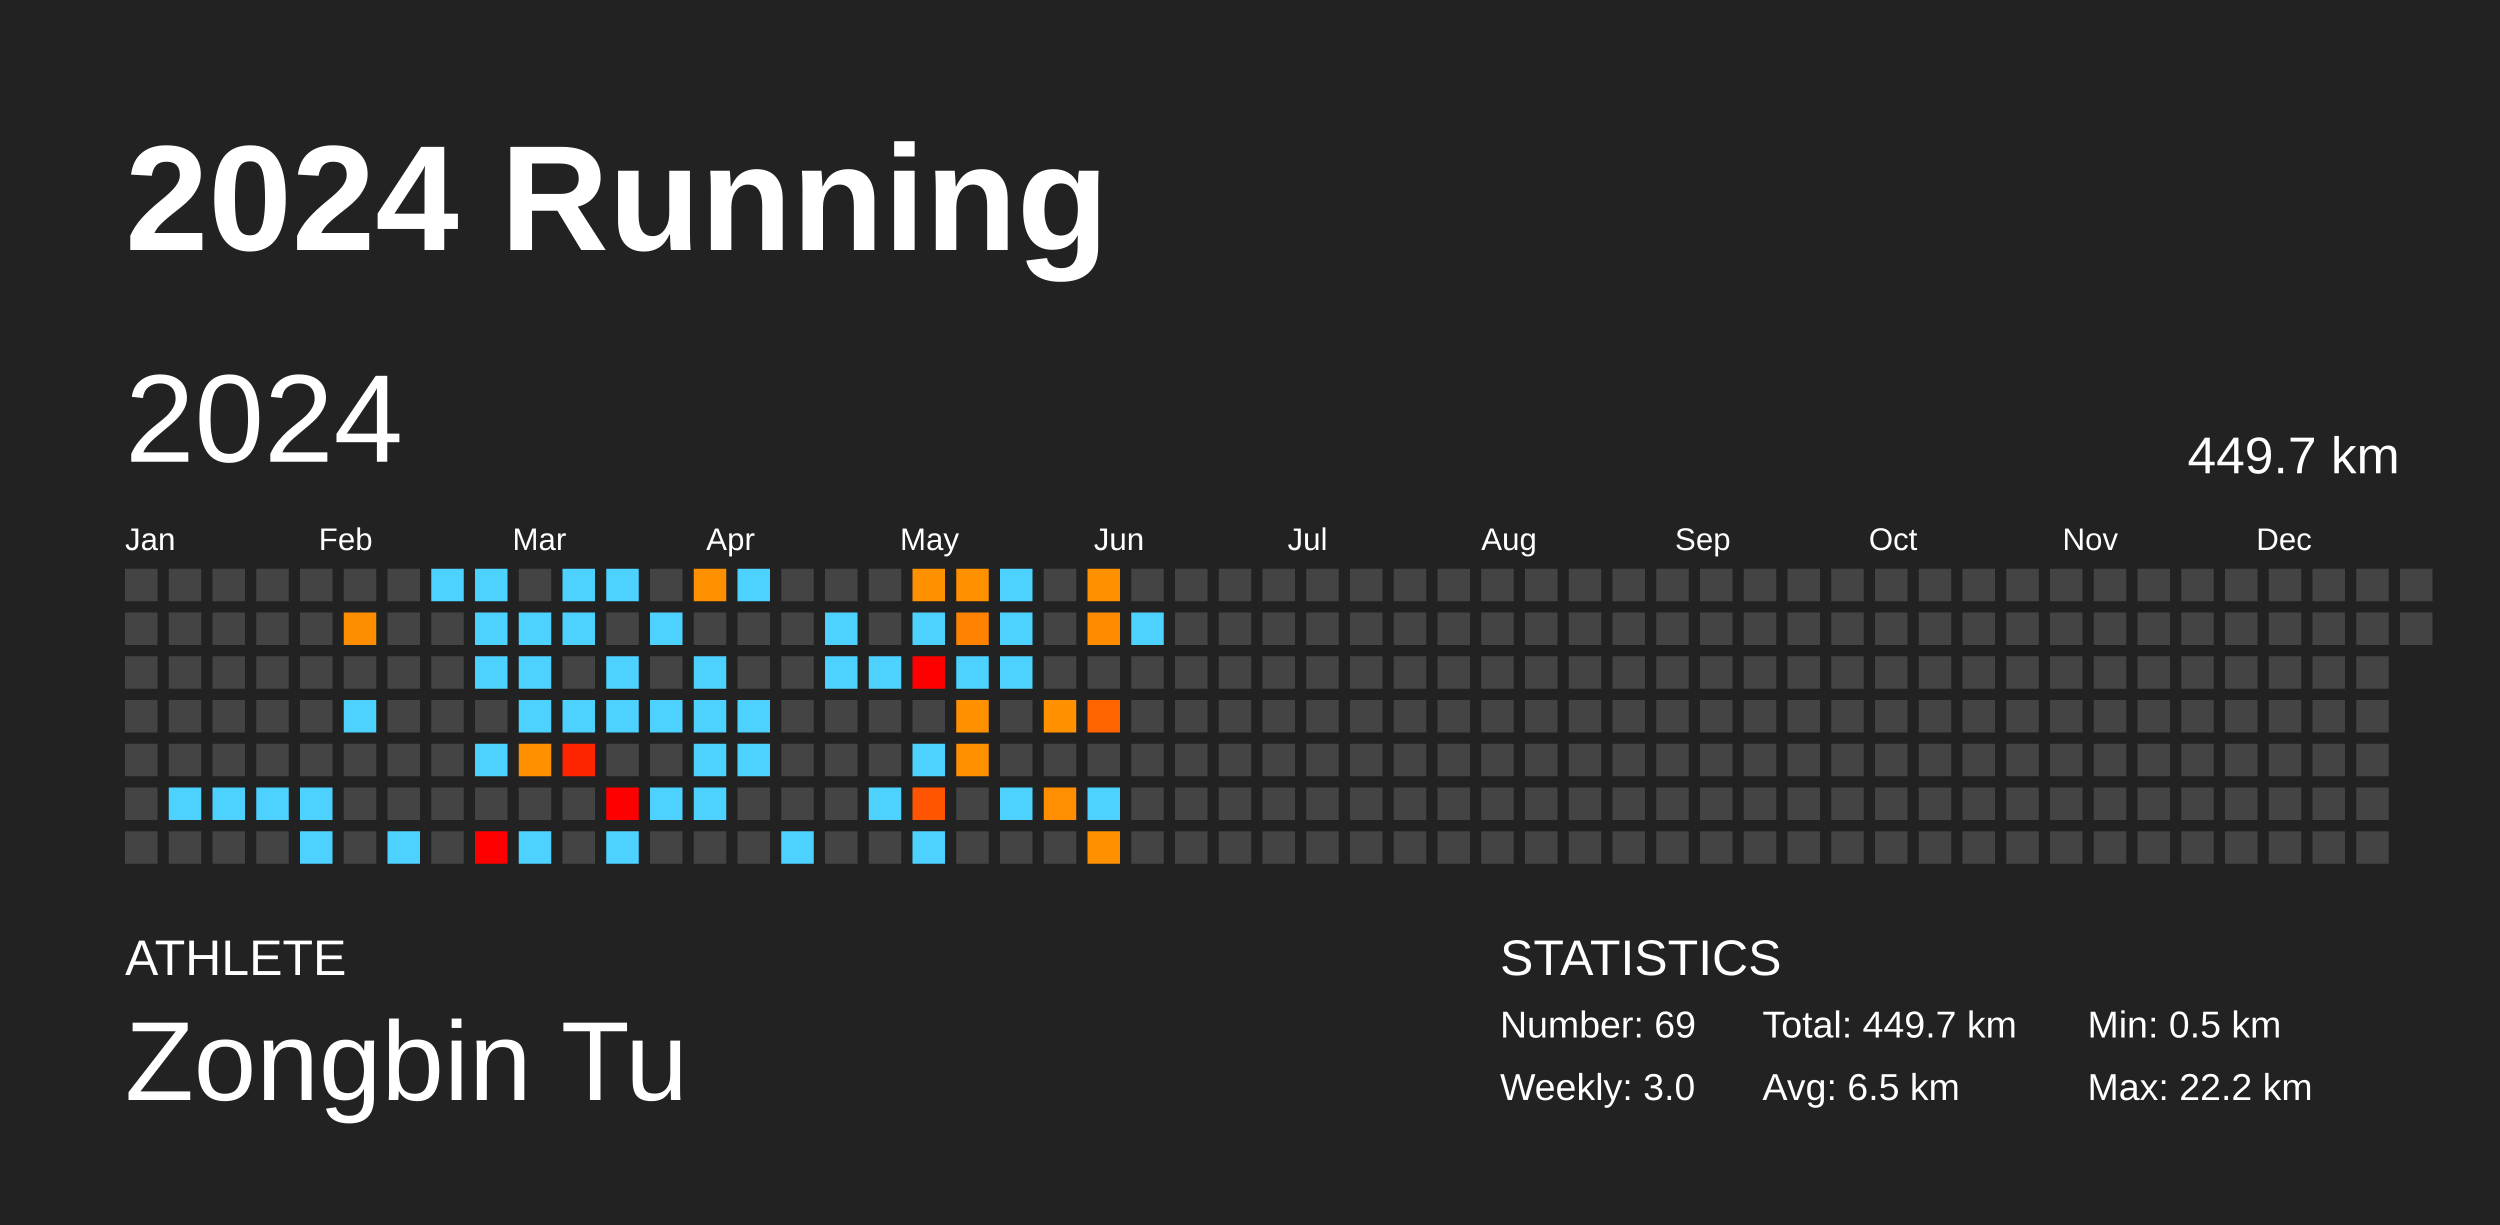
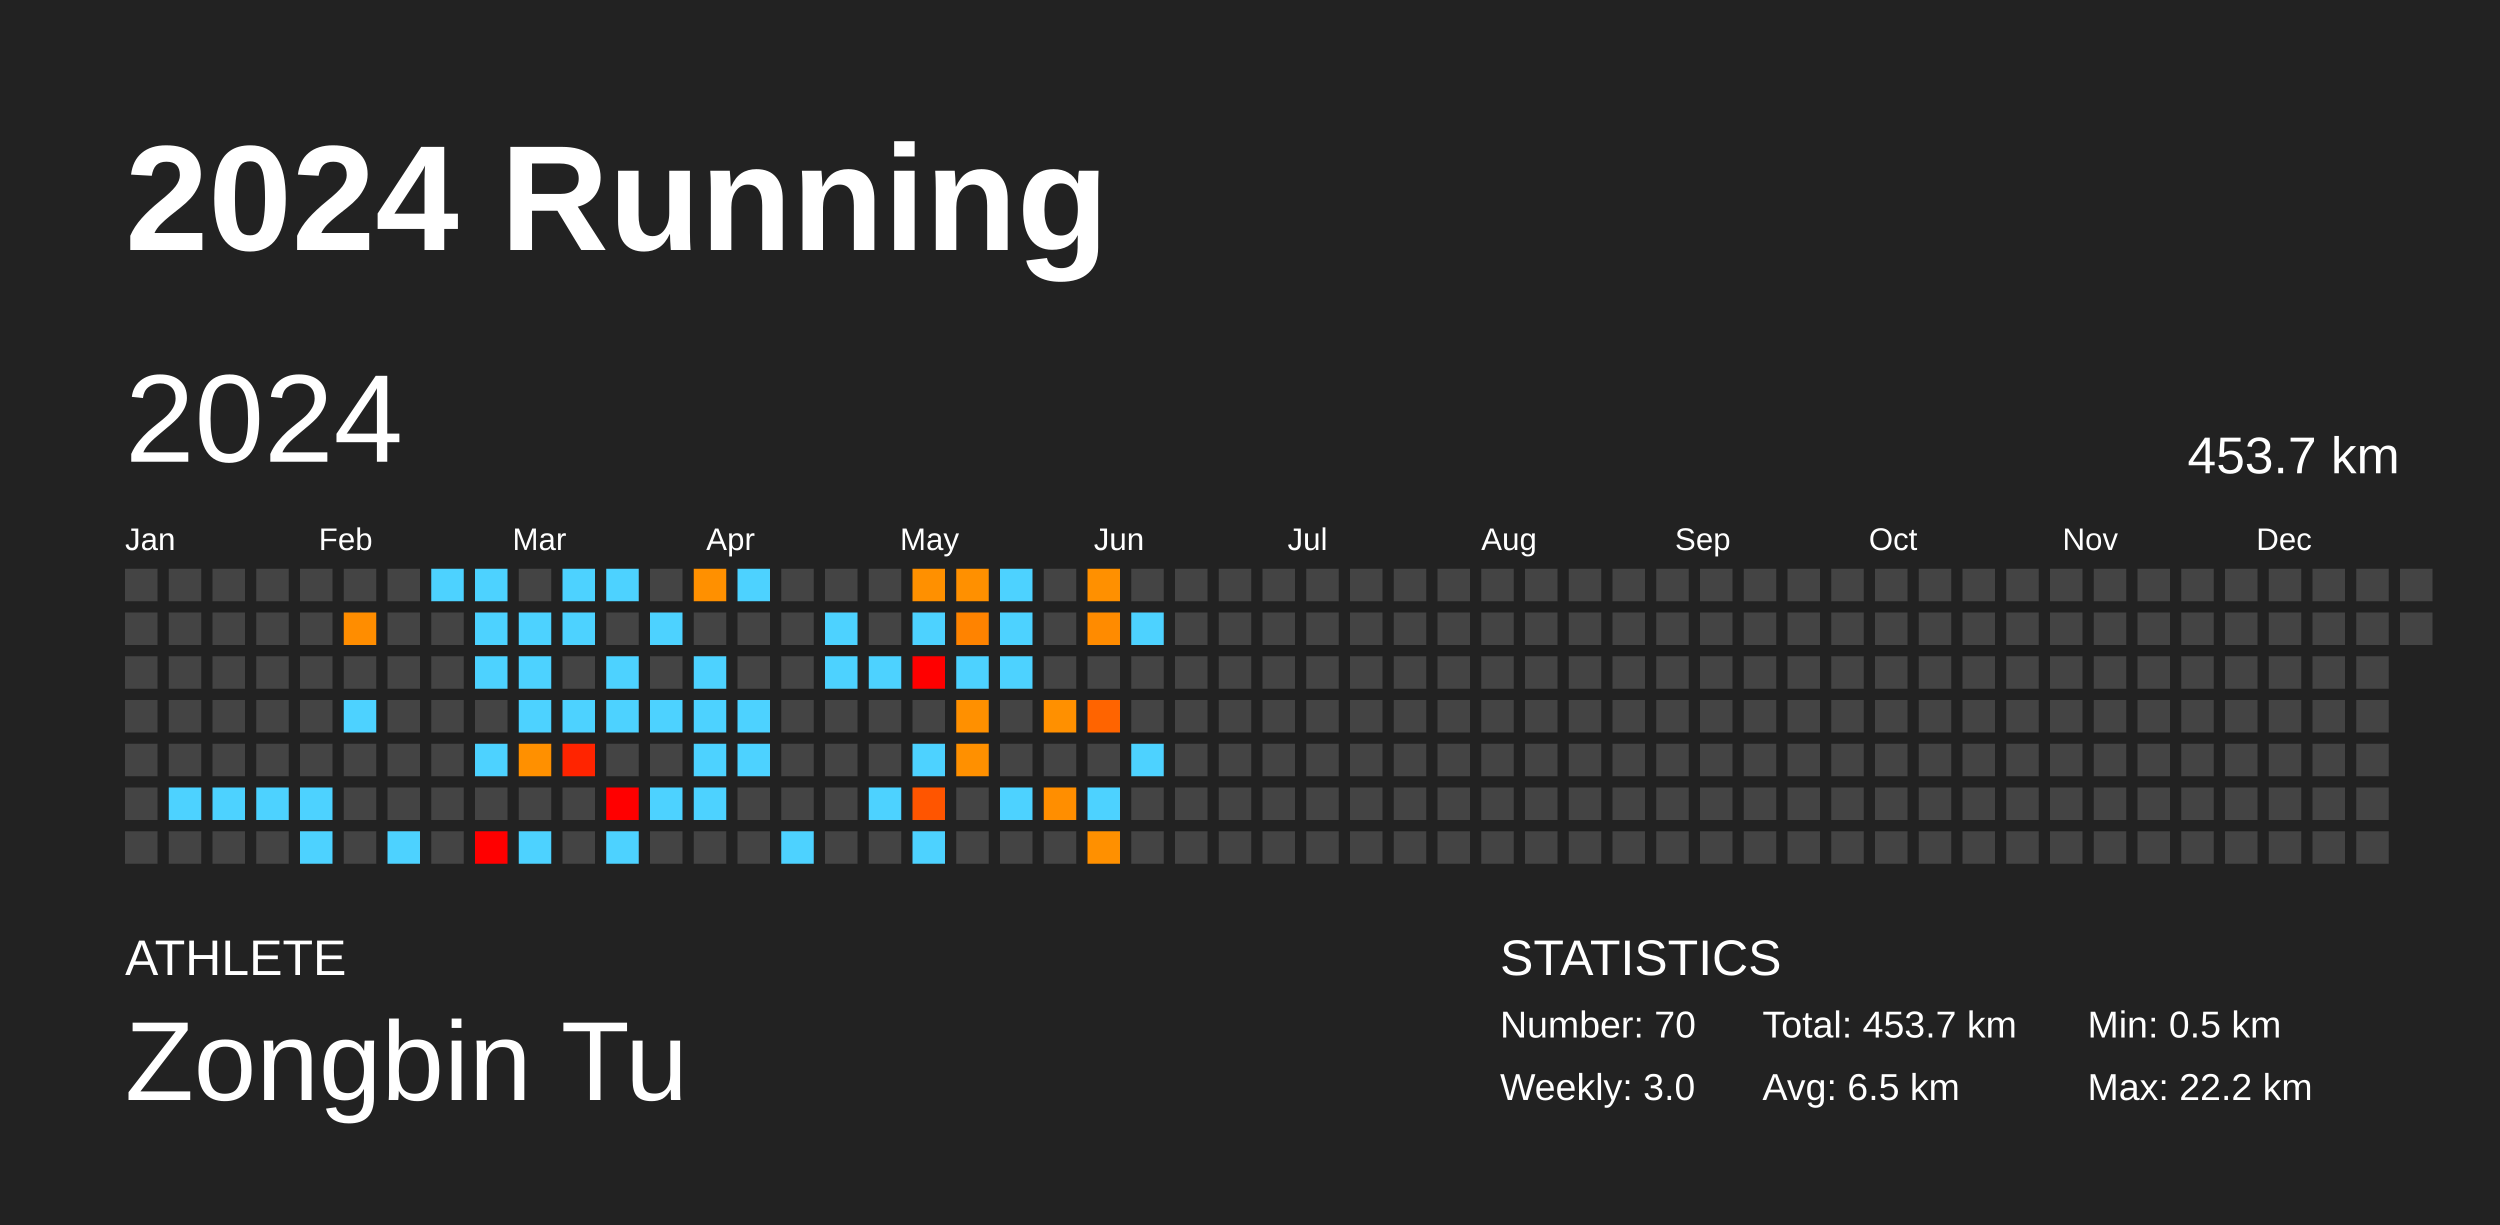
<svg xmlns="http://www.w3.org/2000/svg" baseProfile="full" height="98mm" version="1.1" viewBox="0,0,200,98" width="200mm">
  <defs />
  <rect fill="#222222" height="98" width="200" x="0" y="0" />
  <text fill="#FFFFFF" style="font-size:12px; font-family:Arial; font-weight:bold;" x="10" y="20">2024 Running</text>
  <text fill="#FFFFFF" style="font-size:4px; font-family:Arial" x="10" y="78">ATHLETE</text>
  <text fill="#FFFFFF" style="font-size:9px; font-family:Arial" x="10" y="88">Zongbin Tu</text>
  <text fill="#FFFFFF" style="font-size:4px; font-family:Arial" x="120" y="78">STATISTICS</text>
-   <text fill="#FFFFFF" style="font-size:3px; font-family:Arial" x="120" y="83">Number: 69</text>
+   <text fill="#FFFFFF" style="font-size:3px; font-family:Arial" x="120" y="83">Number: 70</text>
  <text fill="#FFFFFF" style="font-size:3px; font-family:Arial" x="120" y="88">Weekly: 3.0</text>
-   <text fill="#FFFFFF" style="font-size:3px; font-family:Arial" x="141" y="83">Total: 449.7 km</text>
+   <text fill="#FFFFFF" style="font-size:3px; font-family:Arial" x="141" y="83">Total: 453.7 km</text>
  <text fill="#FFFFFF" style="font-size:3px; font-family:Arial" x="141" y="88">Avg: 6.5 km</text>
  <text fill="#FFFFFF" style="font-size:3px; font-family:Arial" x="167" y="83">Min: 0.5 km</text>
  <text fill="#FFFFFF" style="font-size:3px; font-family:Arial" x="167" y="88">Max: 22.2 km</text>
  <text dominant-baseline="hanging" fill="#FFFFFF" style="font-size:10.0px; font-family:Arial;" x="10" y="30">2024</text>
-   <text dominant-baseline="hanging" fill="#FFFFFF" style="font-size:4.125px; font-family:Arial;" x="175" y="35">449.7 km</text>
+   <text dominant-baseline="hanging" fill="#FFFFFF" style="font-size:4.125px; font-family:Arial;" x="175" y="35">453.7 km</text>
  <text fill="#FFFFFF" style="font-size:2.5px; font-family:Arial" x="10.0" y="44">Jan</text>
  <text fill="#FFFFFF" style="font-size:2.5px; font-family:Arial" x="25.5" y="44">Feb</text>
  <text fill="#FFFFFF" style="font-size:2.5px; font-family:Arial" x="41.0" y="44">Mar</text>
  <text fill="#FFFFFF" style="font-size:2.5px; font-family:Arial" x="56.5" y="44">Apr</text>
  <text fill="#FFFFFF" style="font-size:2.5px; font-family:Arial" x="72.0" y="44">May</text>
  <text fill="#FFFFFF" style="font-size:2.5px; font-family:Arial" x="87.5" y="44">Jun</text>
  <text fill="#FFFFFF" style="font-size:2.5px; font-family:Arial" x="103.0" y="44">Jul</text>
  <text fill="#FFFFFF" style="font-size:2.5px; font-family:Arial" x="118.5" y="44">Aug</text>
  <text fill="#FFFFFF" style="font-size:2.5px; font-family:Arial" x="134.0" y="44">Sep</text>
  <text fill="#FFFFFF" style="font-size:2.5px; font-family:Arial" x="149.5" y="44">Oct</text>
  <text fill="#FFFFFF" style="font-size:2.5px; font-family:Arial" x="165.0" y="44">Nov</text>
  <text fill="#FFFFFF" style="font-size:2.5px; font-family:Arial" x="180.5" y="44">Dec</text>
  <rect fill="#444444" height="2.6" width="2.6" x="10.0" y="45.5" />
  <rect fill="#444444" height="2.6" width="2.6" x="10.0" y="49.0" />
  <rect fill="#444444" height="2.6" width="2.6" x="10.0" y="52.5" />
  <rect fill="#444444" height="2.6" width="2.6" x="10.0" y="56.0" />
  <rect fill="#444444" height="2.6" width="2.6" x="10.0" y="59.5" />
  <rect fill="#444444" height="2.6" width="2.6" x="10.0" y="63.0" />
  <rect fill="#444444" height="2.6" width="2.6" x="10.0" y="66.5" />
  <rect fill="#444444" height="2.6" width="2.6" x="13.5" y="45.5" />
  <rect fill="#444444" height="2.6" width="2.6" x="13.5" y="49.0" />
  <rect fill="#444444" height="2.6" width="2.6" x="13.5" y="52.5" />
  <rect fill="#444444" height="2.6" width="2.6" x="13.5" y="56.0" />
  <rect fill="#444444" height="2.6" width="2.6" x="13.5" y="59.5" />
  <rect fill="#4dd2ff" height="2.6" width="2.6" x="13.5" y="63.0" />
  <rect fill="#444444" height="2.6" width="2.6" x="13.5" y="66.5" />
  <rect fill="#444444" height="2.6" width="2.6" x="17.0" y="45.5" />
  <rect fill="#444444" height="2.6" width="2.6" x="17.0" y="49.0" />
  <rect fill="#444444" height="2.6" width="2.6" x="17.0" y="52.5" />
  <rect fill="#444444" height="2.6" width="2.6" x="17.0" y="56.0" />
  <rect fill="#444444" height="2.6" width="2.6" x="17.0" y="59.5" />
  <rect fill="#4dd2ff" height="2.6" width="2.6" x="17.0" y="63.0" />
  <rect fill="#444444" height="2.6" width="2.6" x="17.0" y="66.5" />
  <rect fill="#444444" height="2.6" width="2.6" x="20.5" y="45.5" />
  <rect fill="#444444" height="2.6" width="2.6" x="20.5" y="49.0" />
  <rect fill="#444444" height="2.6" width="2.6" x="20.5" y="52.5" />
  <rect fill="#444444" height="2.6" width="2.6" x="20.5" y="56.0" />
  <rect fill="#444444" height="2.6" width="2.6" x="20.5" y="59.5" />
  <rect fill="#4dd2ff" height="2.6" width="2.6" x="20.5" y="63.0" />
  <rect fill="#444444" height="2.6" width="2.6" x="20.5" y="66.5" />
  <rect fill="#444444" height="2.6" width="2.6" x="24.0" y="45.5" />
  <rect fill="#444444" height="2.6" width="2.6" x="24.0" y="49.0" />
  <rect fill="#444444" height="2.6" width="2.6" x="24.0" y="52.5" />
  <rect fill="#444444" height="2.6" width="2.6" x="24.0" y="56.0" />
  <rect fill="#444444" height="2.6" width="2.6" x="24.0" y="59.5" />
  <rect fill="#4dd2ff" height="2.6" width="2.6" x="24.0" y="63.0" />
  <rect fill="#4dd2ff" height="2.6" width="2.6" x="24.0" y="66.5" />
  <rect fill="#444444" height="2.6" width="2.6" x="27.5" y="45.5" />
  <rect fill="#ff8d00" height="2.6" width="2.6" x="27.5" y="49.0" />
  <rect fill="#444444" height="2.6" width="2.6" x="27.5" y="52.5" />
  <rect fill="#4dd2ff" height="2.6" width="2.6" x="27.5" y="56.0" />
  <rect fill="#444444" height="2.6" width="2.6" x="27.5" y="59.5" />
  <rect fill="#444444" height="2.6" width="2.6" x="27.5" y="63.0" />
  <rect fill="#444444" height="2.6" width="2.6" x="27.5" y="66.5" />
  <rect fill="#444444" height="2.6" width="2.6" x="31.0" y="45.5" />
  <rect fill="#444444" height="2.6" width="2.6" x="31.0" y="49.0" />
  <rect fill="#444444" height="2.6" width="2.6" x="31.0" y="52.5" />
  <rect fill="#444444" height="2.6" width="2.6" x="31.0" y="56.0" />
  <rect fill="#444444" height="2.6" width="2.6" x="31.0" y="59.5" />
  <rect fill="#444444" height="2.6" width="2.6" x="31.0" y="63.0" />
  <rect fill="#4dd2ff" height="2.6" width="2.6" x="31.0" y="66.5" />
  <rect fill="#4dd2ff" height="2.6" width="2.6" x="34.5" y="45.5" />
  <rect fill="#444444" height="2.6" width="2.6" x="34.5" y="49.0" />
  <rect fill="#444444" height="2.6" width="2.6" x="34.5" y="52.5" />
  <rect fill="#444444" height="2.6" width="2.6" x="34.5" y="56.0" />
  <rect fill="#444444" height="2.6" width="2.6" x="34.5" y="59.5" />
  <rect fill="#444444" height="2.6" width="2.6" x="34.5" y="63.0" />
  <rect fill="#444444" height="2.6" width="2.6" x="34.5" y="66.5" />
  <rect fill="#4dd2ff" height="2.6" width="2.6" x="38.0" y="45.5" />
  <rect fill="#4dd2ff" height="2.6" width="2.6" x="38.0" y="49.0" />
  <rect fill="#4dd2ff" height="2.6" width="2.6" x="38.0" y="52.5" />
  <rect fill="#444444" height="2.6" width="2.6" x="38.0" y="56.0" />
  <rect fill="#4dd2ff" height="2.6" width="2.6" x="38.0" y="59.5" />
  <rect fill="#444444" height="2.6" width="2.6" x="38.0" y="63.0" />
  <rect fill="red" height="2.6" width="2.6" x="38.0" y="66.5" />
  <rect fill="#444444" height="2.6" width="2.6" x="41.5" y="45.5" />
  <rect fill="#4dd2ff" height="2.6" width="2.6" x="41.5" y="49.0" />
  <rect fill="#4dd2ff" height="2.6" width="2.6" x="41.5" y="52.5" />
  <rect fill="#4dd2ff" height="2.6" width="2.6" x="41.5" y="56.0" />
  <rect fill="#ff9000" height="2.6" width="2.6" x="41.5" y="59.5" />
  <rect fill="#444444" height="2.6" width="2.6" x="41.5" y="63.0" />
  <rect fill="#4dd2ff" height="2.6" width="2.6" x="41.5" y="66.5" />
  <rect fill="#4dd2ff" height="2.6" width="2.6" x="45.0" y="45.5" />
  <rect fill="#4dd2ff" height="2.6" width="2.6" x="45.0" y="49.0" />
  <rect fill="#444444" height="2.6" width="2.6" x="45.0" y="52.5" />
  <rect fill="#4dd2ff" height="2.6" width="2.6" x="45.0" y="56.0" />
  <rect fill="#ff2400" height="2.6" width="2.6" x="45.0" y="59.5" />
  <rect fill="#444444" height="2.6" width="2.6" x="45.0" y="63.0" />
  <rect fill="#444444" height="2.6" width="2.6" x="45.0" y="66.5" />
  <rect fill="#4dd2ff" height="2.6" width="2.6" x="48.5" y="45.5" />
  <rect fill="#444444" height="2.6" width="2.6" x="48.5" y="49.0" />
  <rect fill="#4dd2ff" height="2.6" width="2.6" x="48.5" y="52.5" />
  <rect fill="#4dd2ff" height="2.6" width="2.6" x="48.5" y="56.0" />
  <rect fill="#444444" height="2.6" width="2.6" x="48.5" y="59.5" />
  <rect fill="red" height="2.6" width="2.6" x="48.5" y="63.0" />
  <rect fill="#4dd2ff" height="2.6" width="2.6" x="48.5" y="66.5" />
  <rect fill="#444444" height="2.6" width="2.6" x="52.0" y="45.5" />
  <rect fill="#4dd2ff" height="2.6" width="2.6" x="52.0" y="49.0" />
  <rect fill="#444444" height="2.6" width="2.6" x="52.0" y="52.5" />
  <rect fill="#4dd2ff" height="2.6" width="2.6" x="52.0" y="56.0" />
  <rect fill="#444444" height="2.6" width="2.6" x="52.0" y="59.5" />
  <rect fill="#4dd2ff" height="2.6" width="2.6" x="52.0" y="63.0" />
  <rect fill="#444444" height="2.6" width="2.6" x="52.0" y="66.5" />
  <rect fill="#ff9000" height="2.6" width="2.6" x="55.5" y="45.5" />
  <rect fill="#444444" height="2.6" width="2.6" x="55.5" y="49.0" />
  <rect fill="#4dd2ff" height="2.6" width="2.6" x="55.5" y="52.5" />
  <rect fill="#4dd2ff" height="2.6" width="2.6" x="55.5" y="56.0" />
  <rect fill="#4dd2ff" height="2.6" width="2.6" x="55.5" y="59.5" />
  <rect fill="#4dd2ff" height="2.6" width="2.6" x="55.5" y="63.0" />
  <rect fill="#444444" height="2.6" width="2.6" x="55.5" y="66.5" />
  <rect fill="#4dd2ff" height="2.6" width="2.6" x="59.0" y="45.5" />
  <rect fill="#444444" height="2.6" width="2.6" x="59.0" y="49.0" />
  <rect fill="#444444" height="2.6" width="2.6" x="59.0" y="52.5" />
  <rect fill="#4dd2ff" height="2.6" width="2.6" x="59.0" y="56.0" />
  <rect fill="#4dd2ff" height="2.6" width="2.6" x="59.0" y="59.5" />
  <rect fill="#444444" height="2.6" width="2.6" x="59.0" y="63.0" />
  <rect fill="#444444" height="2.6" width="2.6" x="59.0" y="66.5" />
  <rect fill="#444444" height="2.6" width="2.6" x="62.5" y="45.5" />
  <rect fill="#444444" height="2.6" width="2.6" x="62.5" y="49.0" />
  <rect fill="#444444" height="2.6" width="2.6" x="62.5" y="52.5" />
  <rect fill="#444444" height="2.6" width="2.6" x="62.5" y="56.0" />
  <rect fill="#444444" height="2.6" width="2.6" x="62.5" y="59.5" />
  <rect fill="#444444" height="2.6" width="2.6" x="62.5" y="63.0" />
  <rect fill="#4dd2ff" height="2.6" width="2.6" x="62.5" y="66.5" />
  <rect fill="#444444" height="2.6" width="2.6" x="66.0" y="45.5" />
  <rect fill="#4dd2ff" height="2.6" width="2.6" x="66.0" y="49.0" />
  <rect fill="#4dd2ff" height="2.6" width="2.6" x="66.0" y="52.5" />
  <rect fill="#444444" height="2.6" width="2.6" x="66.0" y="56.0" />
  <rect fill="#444444" height="2.6" width="2.6" x="66.0" y="59.5" />
  <rect fill="#444444" height="2.6" width="2.6" x="66.0" y="63.0" />
  <rect fill="#444444" height="2.6" width="2.6" x="66.0" y="66.5" />
  <rect fill="#444444" height="2.6" width="2.6" x="69.5" y="45.5" />
  <rect fill="#444444" height="2.6" width="2.6" x="69.5" y="49.0" />
  <rect fill="#4dd2ff" height="2.6" width="2.6" x="69.5" y="52.5" />
  <rect fill="#444444" height="2.6" width="2.6" x="69.5" y="56.0" />
  <rect fill="#444444" height="2.6" width="2.6" x="69.5" y="59.5" />
  <rect fill="#4dd2ff" height="2.6" width="2.6" x="69.5" y="63.0" />
  <rect fill="#444444" height="2.6" width="2.6" x="69.5" y="66.5" />
  <rect fill="#ff9000" height="2.6" width="2.6" x="73.0" y="45.5" />
  <rect fill="#4dd2ff" height="2.6" width="2.6" x="73.0" y="49.0" />
  <rect fill="red" height="2.6" width="2.6" x="73.0" y="52.5" />
  <rect fill="#444444" height="2.6" width="2.6" x="73.0" y="56.0" />
  <rect fill="#4dd2ff" height="2.6" width="2.6" x="73.0" y="59.5" />
  <rect fill="#ff5500" height="2.6" width="2.6" x="73.0" y="63.0" />
  <rect fill="#4dd2ff" height="2.6" width="2.6" x="73.0" y="66.5" />
  <rect fill="#ff9000" height="2.6" width="2.6" x="76.5" y="45.5" />
  <rect fill="#ff8300" height="2.6" width="2.6" x="76.5" y="49.0" />
  <rect fill="#4dd2ff" height="2.6" width="2.6" x="76.5" y="52.5" />
  <rect fill="#ff9000" height="2.6" width="2.6" x="76.5" y="56.0" />
  <rect fill="#ff9000" height="2.6" width="2.6" x="76.5" y="59.5" />
  <rect fill="#444444" height="2.6" width="2.6" x="76.5" y="63.0" />
  <rect fill="#444444" height="2.6" width="2.6" x="76.5" y="66.5" />
  <rect fill="#4dd2ff" height="2.6" width="2.6" x="80.0" y="45.5" />
  <rect fill="#4dd2ff" height="2.6" width="2.6" x="80.0" y="49.0" />
  <rect fill="#4dd2ff" height="2.6" width="2.6" x="80.0" y="52.5" />
  <rect fill="#444444" height="2.6" width="2.6" x="80.0" y="56.0" />
  <rect fill="#444444" height="2.6" width="2.6" x="80.0" y="59.5" />
  <rect fill="#4dd2ff" height="2.6" width="2.6" x="80.0" y="63.0" />
  <rect fill="#444444" height="2.6" width="2.6" x="80.0" y="66.5" />
  <rect fill="#444444" height="2.6" width="2.6" x="83.5" y="45.5" />
  <rect fill="#444444" height="2.6" width="2.6" x="83.5" y="49.0" />
  <rect fill="#444444" height="2.6" width="2.6" x="83.5" y="52.5" />
  <rect fill="#ff9000" height="2.6" width="2.6" x="83.5" y="56.0" />
  <rect fill="#444444" height="2.6" width="2.6" x="83.5" y="59.5" />
  <rect fill="#ff8e00" height="2.6" width="2.6" x="83.5" y="63.0" />
  <rect fill="#444444" height="2.6" width="2.6" x="83.5" y="66.5" />
  <rect fill="#ff9000" height="2.6" width="2.6" x="87.0" y="45.5" />
  <rect fill="#ff8b00" height="2.6" width="2.6" x="87.0" y="49.0" />
  <rect fill="#444444" height="2.6" width="2.6" x="87.0" y="52.5" />
  <rect fill="#ff6400" height="2.6" width="2.6" x="87.0" y="56.0" />
  <rect fill="#444444" height="2.6" width="2.6" x="87.0" y="59.5" />
  <rect fill="#4dd2ff" height="2.6" width="2.6" x="87.0" y="63.0" />
  <rect fill="#ff9000" height="2.6" width="2.6" x="87.0" y="66.5" />
  <rect fill="#444444" height="2.6" width="2.6" x="90.5" y="45.5" />
  <rect fill="#4dd2ff" height="2.6" width="2.6" x="90.5" y="49.0" />
  <rect fill="#444444" height="2.6" width="2.6" x="90.5" y="52.5" />
  <rect fill="#444444" height="2.6" width="2.6" x="90.5" y="56.0" />
-   <rect fill="#444444" height="2.6" width="2.6" x="90.5" y="59.5" />
+   <rect fill="#4dd2ff" height="2.6" width="2.6" x="90.5" y="59.5" />
  <rect fill="#444444" height="2.6" width="2.6" x="90.5" y="63.0" />
  <rect fill="#444444" height="2.6" width="2.6" x="90.5" y="66.5" />
  <rect fill="#444444" height="2.6" width="2.6" x="94.0" y="45.5" />
  <rect fill="#444444" height="2.6" width="2.6" x="94.0" y="49.0" />
  <rect fill="#444444" height="2.6" width="2.6" x="94.0" y="52.5" />
  <rect fill="#444444" height="2.6" width="2.6" x="94.0" y="56.0" />
  <rect fill="#444444" height="2.6" width="2.6" x="94.0" y="59.5" />
  <rect fill="#444444" height="2.6" width="2.6" x="94.0" y="63.0" />
  <rect fill="#444444" height="2.6" width="2.6" x="94.0" y="66.5" />
  <rect fill="#444444" height="2.6" width="2.6" x="97.5" y="45.5" />
  <rect fill="#444444" height="2.6" width="2.6" x="97.5" y="49.0" />
  <rect fill="#444444" height="2.6" width="2.6" x="97.5" y="52.5" />
  <rect fill="#444444" height="2.6" width="2.6" x="97.5" y="56.0" />
  <rect fill="#444444" height="2.6" width="2.6" x="97.5" y="59.5" />
  <rect fill="#444444" height="2.6" width="2.6" x="97.5" y="63.0" />
  <rect fill="#444444" height="2.6" width="2.6" x="97.5" y="66.5" />
  <rect fill="#444444" height="2.6" width="2.6" x="101.0" y="45.5" />
  <rect fill="#444444" height="2.6" width="2.6" x="101.0" y="49.0" />
  <rect fill="#444444" height="2.6" width="2.6" x="101.0" y="52.5" />
  <rect fill="#444444" height="2.6" width="2.6" x="101.0" y="56.0" />
  <rect fill="#444444" height="2.6" width="2.6" x="101.0" y="59.5" />
  <rect fill="#444444" height="2.6" width="2.6" x="101.0" y="63.0" />
  <rect fill="#444444" height="2.6" width="2.6" x="101.0" y="66.5" />
  <rect fill="#444444" height="2.6" width="2.6" x="104.5" y="45.5" />
  <rect fill="#444444" height="2.6" width="2.6" x="104.5" y="49.0" />
  <rect fill="#444444" height="2.6" width="2.6" x="104.5" y="52.5" />
  <rect fill="#444444" height="2.6" width="2.6" x="104.5" y="56.0" />
  <rect fill="#444444" height="2.6" width="2.6" x="104.5" y="59.5" />
  <rect fill="#444444" height="2.6" width="2.6" x="104.5" y="63.0" />
  <rect fill="#444444" height="2.6" width="2.6" x="104.5" y="66.5" />
  <rect fill="#444444" height="2.6" width="2.6" x="108.0" y="45.5" />
  <rect fill="#444444" height="2.6" width="2.6" x="108.0" y="49.0" />
  <rect fill="#444444" height="2.6" width="2.6" x="108.0" y="52.5" />
  <rect fill="#444444" height="2.6" width="2.6" x="108.0" y="56.0" />
  <rect fill="#444444" height="2.6" width="2.6" x="108.0" y="59.5" />
  <rect fill="#444444" height="2.6" width="2.6" x="108.0" y="63.0" />
  <rect fill="#444444" height="2.6" width="2.6" x="108.0" y="66.5" />
  <rect fill="#444444" height="2.6" width="2.6" x="111.5" y="45.5" />
  <rect fill="#444444" height="2.6" width="2.6" x="111.5" y="49.0" />
  <rect fill="#444444" height="2.6" width="2.6" x="111.5" y="52.5" />
  <rect fill="#444444" height="2.6" width="2.6" x="111.5" y="56.0" />
  <rect fill="#444444" height="2.6" width="2.6" x="111.5" y="59.5" />
  <rect fill="#444444" height="2.6" width="2.6" x="111.5" y="63.0" />
  <rect fill="#444444" height="2.6" width="2.6" x="111.5" y="66.5" />
  <rect fill="#444444" height="2.6" width="2.6" x="115.0" y="45.5" />
  <rect fill="#444444" height="2.6" width="2.6" x="115.0" y="49.0" />
  <rect fill="#444444" height="2.6" width="2.6" x="115.0" y="52.5" />
  <rect fill="#444444" height="2.6" width="2.6" x="115.0" y="56.0" />
  <rect fill="#444444" height="2.6" width="2.6" x="115.0" y="59.5" />
  <rect fill="#444444" height="2.6" width="2.6" x="115.0" y="63.0" />
  <rect fill="#444444" height="2.6" width="2.6" x="115.0" y="66.5" />
  <rect fill="#444444" height="2.6" width="2.6" x="118.5" y="45.5" />
  <rect fill="#444444" height="2.6" width="2.6" x="118.5" y="49.0" />
  <rect fill="#444444" height="2.6" width="2.6" x="118.5" y="52.5" />
  <rect fill="#444444" height="2.6" width="2.6" x="118.5" y="56.0" />
  <rect fill="#444444" height="2.6" width="2.6" x="118.5" y="59.5" />
  <rect fill="#444444" height="2.6" width="2.6" x="118.5" y="63.0" />
  <rect fill="#444444" height="2.6" width="2.6" x="118.5" y="66.5" />
  <rect fill="#444444" height="2.6" width="2.6" x="122.0" y="45.5" />
  <rect fill="#444444" height="2.6" width="2.6" x="122.0" y="49.0" />
  <rect fill="#444444" height="2.6" width="2.6" x="122.0" y="52.5" />
  <rect fill="#444444" height="2.6" width="2.6" x="122.0" y="56.0" />
  <rect fill="#444444" height="2.6" width="2.6" x="122.0" y="59.5" />
  <rect fill="#444444" height="2.6" width="2.6" x="122.0" y="63.0" />
  <rect fill="#444444" height="2.6" width="2.6" x="122.0" y="66.5" />
  <rect fill="#444444" height="2.6" width="2.6" x="125.5" y="45.5" />
  <rect fill="#444444" height="2.6" width="2.6" x="125.5" y="49.0" />
  <rect fill="#444444" height="2.6" width="2.6" x="125.5" y="52.5" />
  <rect fill="#444444" height="2.6" width="2.6" x="125.5" y="56.0" />
  <rect fill="#444444" height="2.6" width="2.6" x="125.5" y="59.5" />
  <rect fill="#444444" height="2.6" width="2.6" x="125.5" y="63.0" />
  <rect fill="#444444" height="2.6" width="2.6" x="125.5" y="66.5" />
  <rect fill="#444444" height="2.6" width="2.6" x="129.0" y="45.5" />
  <rect fill="#444444" height="2.6" width="2.6" x="129.0" y="49.0" />
  <rect fill="#444444" height="2.6" width="2.6" x="129.0" y="52.5" />
  <rect fill="#444444" height="2.6" width="2.6" x="129.0" y="56.0" />
  <rect fill="#444444" height="2.6" width="2.6" x="129.0" y="59.5" />
  <rect fill="#444444" height="2.6" width="2.6" x="129.0" y="63.0" />
  <rect fill="#444444" height="2.6" width="2.6" x="129.0" y="66.5" />
  <rect fill="#444444" height="2.6" width="2.6" x="132.5" y="45.5" />
  <rect fill="#444444" height="2.6" width="2.6" x="132.5" y="49.0" />
  <rect fill="#444444" height="2.6" width="2.6" x="132.5" y="52.5" />
  <rect fill="#444444" height="2.6" width="2.6" x="132.5" y="56.0" />
  <rect fill="#444444" height="2.6" width="2.6" x="132.5" y="59.5" />
  <rect fill="#444444" height="2.6" width="2.6" x="132.5" y="63.0" />
  <rect fill="#444444" height="2.6" width="2.6" x="132.5" y="66.5" />
  <rect fill="#444444" height="2.6" width="2.6" x="136.0" y="45.5" />
  <rect fill="#444444" height="2.6" width="2.6" x="136.0" y="49.0" />
  <rect fill="#444444" height="2.6" width="2.6" x="136.0" y="52.5" />
  <rect fill="#444444" height="2.6" width="2.6" x="136.0" y="56.0" />
  <rect fill="#444444" height="2.6" width="2.6" x="136.0" y="59.5" />
  <rect fill="#444444" height="2.6" width="2.6" x="136.0" y="63.0" />
  <rect fill="#444444" height="2.6" width="2.6" x="136.0" y="66.5" />
  <rect fill="#444444" height="2.6" width="2.6" x="139.5" y="45.5" />
  <rect fill="#444444" height="2.6" width="2.6" x="139.5" y="49.0" />
  <rect fill="#444444" height="2.6" width="2.6" x="139.5" y="52.5" />
  <rect fill="#444444" height="2.6" width="2.6" x="139.5" y="56.0" />
  <rect fill="#444444" height="2.6" width="2.6" x="139.5" y="59.5" />
  <rect fill="#444444" height="2.6" width="2.6" x="139.5" y="63.0" />
  <rect fill="#444444" height="2.6" width="2.6" x="139.5" y="66.5" />
  <rect fill="#444444" height="2.6" width="2.6" x="143.0" y="45.5" />
  <rect fill="#444444" height="2.6" width="2.6" x="143.0" y="49.0" />
  <rect fill="#444444" height="2.6" width="2.6" x="143.0" y="52.5" />
  <rect fill="#444444" height="2.6" width="2.6" x="143.0" y="56.0" />
  <rect fill="#444444" height="2.6" width="2.6" x="143.0" y="59.5" />
  <rect fill="#444444" height="2.6" width="2.6" x="143.0" y="63.0" />
  <rect fill="#444444" height="2.6" width="2.6" x="143.0" y="66.5" />
  <rect fill="#444444" height="2.6" width="2.6" x="146.5" y="45.5" />
  <rect fill="#444444" height="2.6" width="2.6" x="146.5" y="49.0" />
  <rect fill="#444444" height="2.6" width="2.6" x="146.5" y="52.5" />
  <rect fill="#444444" height="2.6" width="2.6" x="146.5" y="56.0" />
  <rect fill="#444444" height="2.6" width="2.6" x="146.5" y="59.5" />
  <rect fill="#444444" height="2.6" width="2.6" x="146.5" y="63.0" />
  <rect fill="#444444" height="2.6" width="2.6" x="146.5" y="66.5" />
  <rect fill="#444444" height="2.6" width="2.6" x="150.0" y="45.5" />
  <rect fill="#444444" height="2.6" width="2.6" x="150.0" y="49.0" />
  <rect fill="#444444" height="2.6" width="2.6" x="150.0" y="52.5" />
  <rect fill="#444444" height="2.6" width="2.6" x="150.0" y="56.0" />
  <rect fill="#444444" height="2.6" width="2.6" x="150.0" y="59.5" />
  <rect fill="#444444" height="2.6" width="2.6" x="150.0" y="63.0" />
  <rect fill="#444444" height="2.6" width="2.6" x="150.0" y="66.5" />
  <rect fill="#444444" height="2.6" width="2.6" x="153.5" y="45.5" />
  <rect fill="#444444" height="2.6" width="2.6" x="153.5" y="49.0" />
  <rect fill="#444444" height="2.6" width="2.6" x="153.5" y="52.5" />
  <rect fill="#444444" height="2.6" width="2.6" x="153.5" y="56.0" />
  <rect fill="#444444" height="2.6" width="2.6" x="153.5" y="59.5" />
  <rect fill="#444444" height="2.6" width="2.6" x="153.5" y="63.0" />
  <rect fill="#444444" height="2.6" width="2.6" x="153.5" y="66.5" />
  <rect fill="#444444" height="2.6" width="2.6" x="157.0" y="45.5" />
  <rect fill="#444444" height="2.6" width="2.6" x="157.0" y="49.0" />
  <rect fill="#444444" height="2.6" width="2.6" x="157.0" y="52.5" />
  <rect fill="#444444" height="2.6" width="2.6" x="157.0" y="56.0" />
  <rect fill="#444444" height="2.6" width="2.6" x="157.0" y="59.5" />
  <rect fill="#444444" height="2.6" width="2.6" x="157.0" y="63.0" />
  <rect fill="#444444" height="2.6" width="2.6" x="157.0" y="66.5" />
  <rect fill="#444444" height="2.6" width="2.6" x="160.5" y="45.5" />
  <rect fill="#444444" height="2.6" width="2.6" x="160.5" y="49.0" />
  <rect fill="#444444" height="2.6" width="2.6" x="160.5" y="52.5" />
  <rect fill="#444444" height="2.6" width="2.6" x="160.5" y="56.0" />
  <rect fill="#444444" height="2.6" width="2.6" x="160.5" y="59.5" />
  <rect fill="#444444" height="2.6" width="2.6" x="160.5" y="63.0" />
  <rect fill="#444444" height="2.6" width="2.6" x="160.5" y="66.5" />
  <rect fill="#444444" height="2.6" width="2.6" x="164.0" y="45.5" />
  <rect fill="#444444" height="2.6" width="2.6" x="164.0" y="49.0" />
  <rect fill="#444444" height="2.6" width="2.6" x="164.0" y="52.5" />
  <rect fill="#444444" height="2.6" width="2.6" x="164.0" y="56.0" />
  <rect fill="#444444" height="2.6" width="2.6" x="164.0" y="59.5" />
  <rect fill="#444444" height="2.6" width="2.6" x="164.0" y="63.0" />
  <rect fill="#444444" height="2.6" width="2.6" x="164.0" y="66.5" />
  <rect fill="#444444" height="2.6" width="2.6" x="167.5" y="45.5" />
  <rect fill="#444444" height="2.6" width="2.6" x="167.5" y="49.0" />
  <rect fill="#444444" height="2.6" width="2.6" x="167.5" y="52.5" />
  <rect fill="#444444" height="2.6" width="2.6" x="167.5" y="56.0" />
  <rect fill="#444444" height="2.6" width="2.6" x="167.5" y="59.5" />
  <rect fill="#444444" height="2.6" width="2.6" x="167.5" y="63.0" />
  <rect fill="#444444" height="2.6" width="2.6" x="167.5" y="66.5" />
  <rect fill="#444444" height="2.6" width="2.6" x="171.0" y="45.5" />
  <rect fill="#444444" height="2.6" width="2.6" x="171.0" y="49.0" />
  <rect fill="#444444" height="2.6" width="2.6" x="171.0" y="52.5" />
  <rect fill="#444444" height="2.6" width="2.6" x="171.0" y="56.0" />
  <rect fill="#444444" height="2.6" width="2.6" x="171.0" y="59.5" />
  <rect fill="#444444" height="2.6" width="2.6" x="171.0" y="63.0" />
  <rect fill="#444444" height="2.6" width="2.6" x="171.0" y="66.5" />
  <rect fill="#444444" height="2.6" width="2.6" x="174.5" y="45.5" />
  <rect fill="#444444" height="2.6" width="2.6" x="174.5" y="49.0" />
  <rect fill="#444444" height="2.6" width="2.6" x="174.5" y="52.5" />
  <rect fill="#444444" height="2.6" width="2.6" x="174.5" y="56.0" />
  <rect fill="#444444" height="2.6" width="2.6" x="174.5" y="59.5" />
  <rect fill="#444444" height="2.6" width="2.6" x="174.5" y="63.0" />
  <rect fill="#444444" height="2.6" width="2.6" x="174.5" y="66.5" />
  <rect fill="#444444" height="2.6" width="2.6" x="178.0" y="45.5" />
  <rect fill="#444444" height="2.6" width="2.6" x="178.0" y="49.0" />
  <rect fill="#444444" height="2.6" width="2.6" x="178.0" y="52.5" />
  <rect fill="#444444" height="2.6" width="2.6" x="178.0" y="56.0" />
  <rect fill="#444444" height="2.6" width="2.6" x="178.0" y="59.5" />
  <rect fill="#444444" height="2.6" width="2.6" x="178.0" y="63.0" />
  <rect fill="#444444" height="2.6" width="2.6" x="178.0" y="66.5" />
  <rect fill="#444444" height="2.6" width="2.6" x="181.5" y="45.5" />
  <rect fill="#444444" height="2.6" width="2.6" x="181.5" y="49.0" />
  <rect fill="#444444" height="2.6" width="2.6" x="181.5" y="52.5" />
  <rect fill="#444444" height="2.6" width="2.6" x="181.5" y="56.0" />
  <rect fill="#444444" height="2.6" width="2.6" x="181.5" y="59.5" />
  <rect fill="#444444" height="2.6" width="2.6" x="181.5" y="63.0" />
  <rect fill="#444444" height="2.6" width="2.6" x="181.5" y="66.5" />
  <rect fill="#444444" height="2.6" width="2.6" x="185.0" y="45.5" />
  <rect fill="#444444" height="2.6" width="2.6" x="185.0" y="49.0" />
  <rect fill="#444444" height="2.6" width="2.6" x="185.0" y="52.5" />
  <rect fill="#444444" height="2.6" width="2.6" x="185.0" y="56.0" />
  <rect fill="#444444" height="2.6" width="2.6" x="185.0" y="59.5" />
  <rect fill="#444444" height="2.6" width="2.6" x="185.0" y="63.0" />
  <rect fill="#444444" height="2.6" width="2.6" x="185.0" y="66.5" />
  <rect fill="#444444" height="2.6" width="2.6" x="188.5" y="45.5" />
  <rect fill="#444444" height="2.6" width="2.6" x="188.5" y="49.0" />
  <rect fill="#444444" height="2.6" width="2.6" x="188.5" y="52.5" />
  <rect fill="#444444" height="2.6" width="2.6" x="188.5" y="56.0" />
  <rect fill="#444444" height="2.6" width="2.6" x="188.5" y="59.5" />
  <rect fill="#444444" height="2.6" width="2.6" x="188.5" y="63.0" />
  <rect fill="#444444" height="2.6" width="2.6" x="188.5" y="66.5" />
  <rect fill="#444444" height="2.6" width="2.6" x="192.0" y="45.5" />
  <rect fill="#444444" height="2.6" width="2.6" x="192.0" y="49.0" />
</svg>
